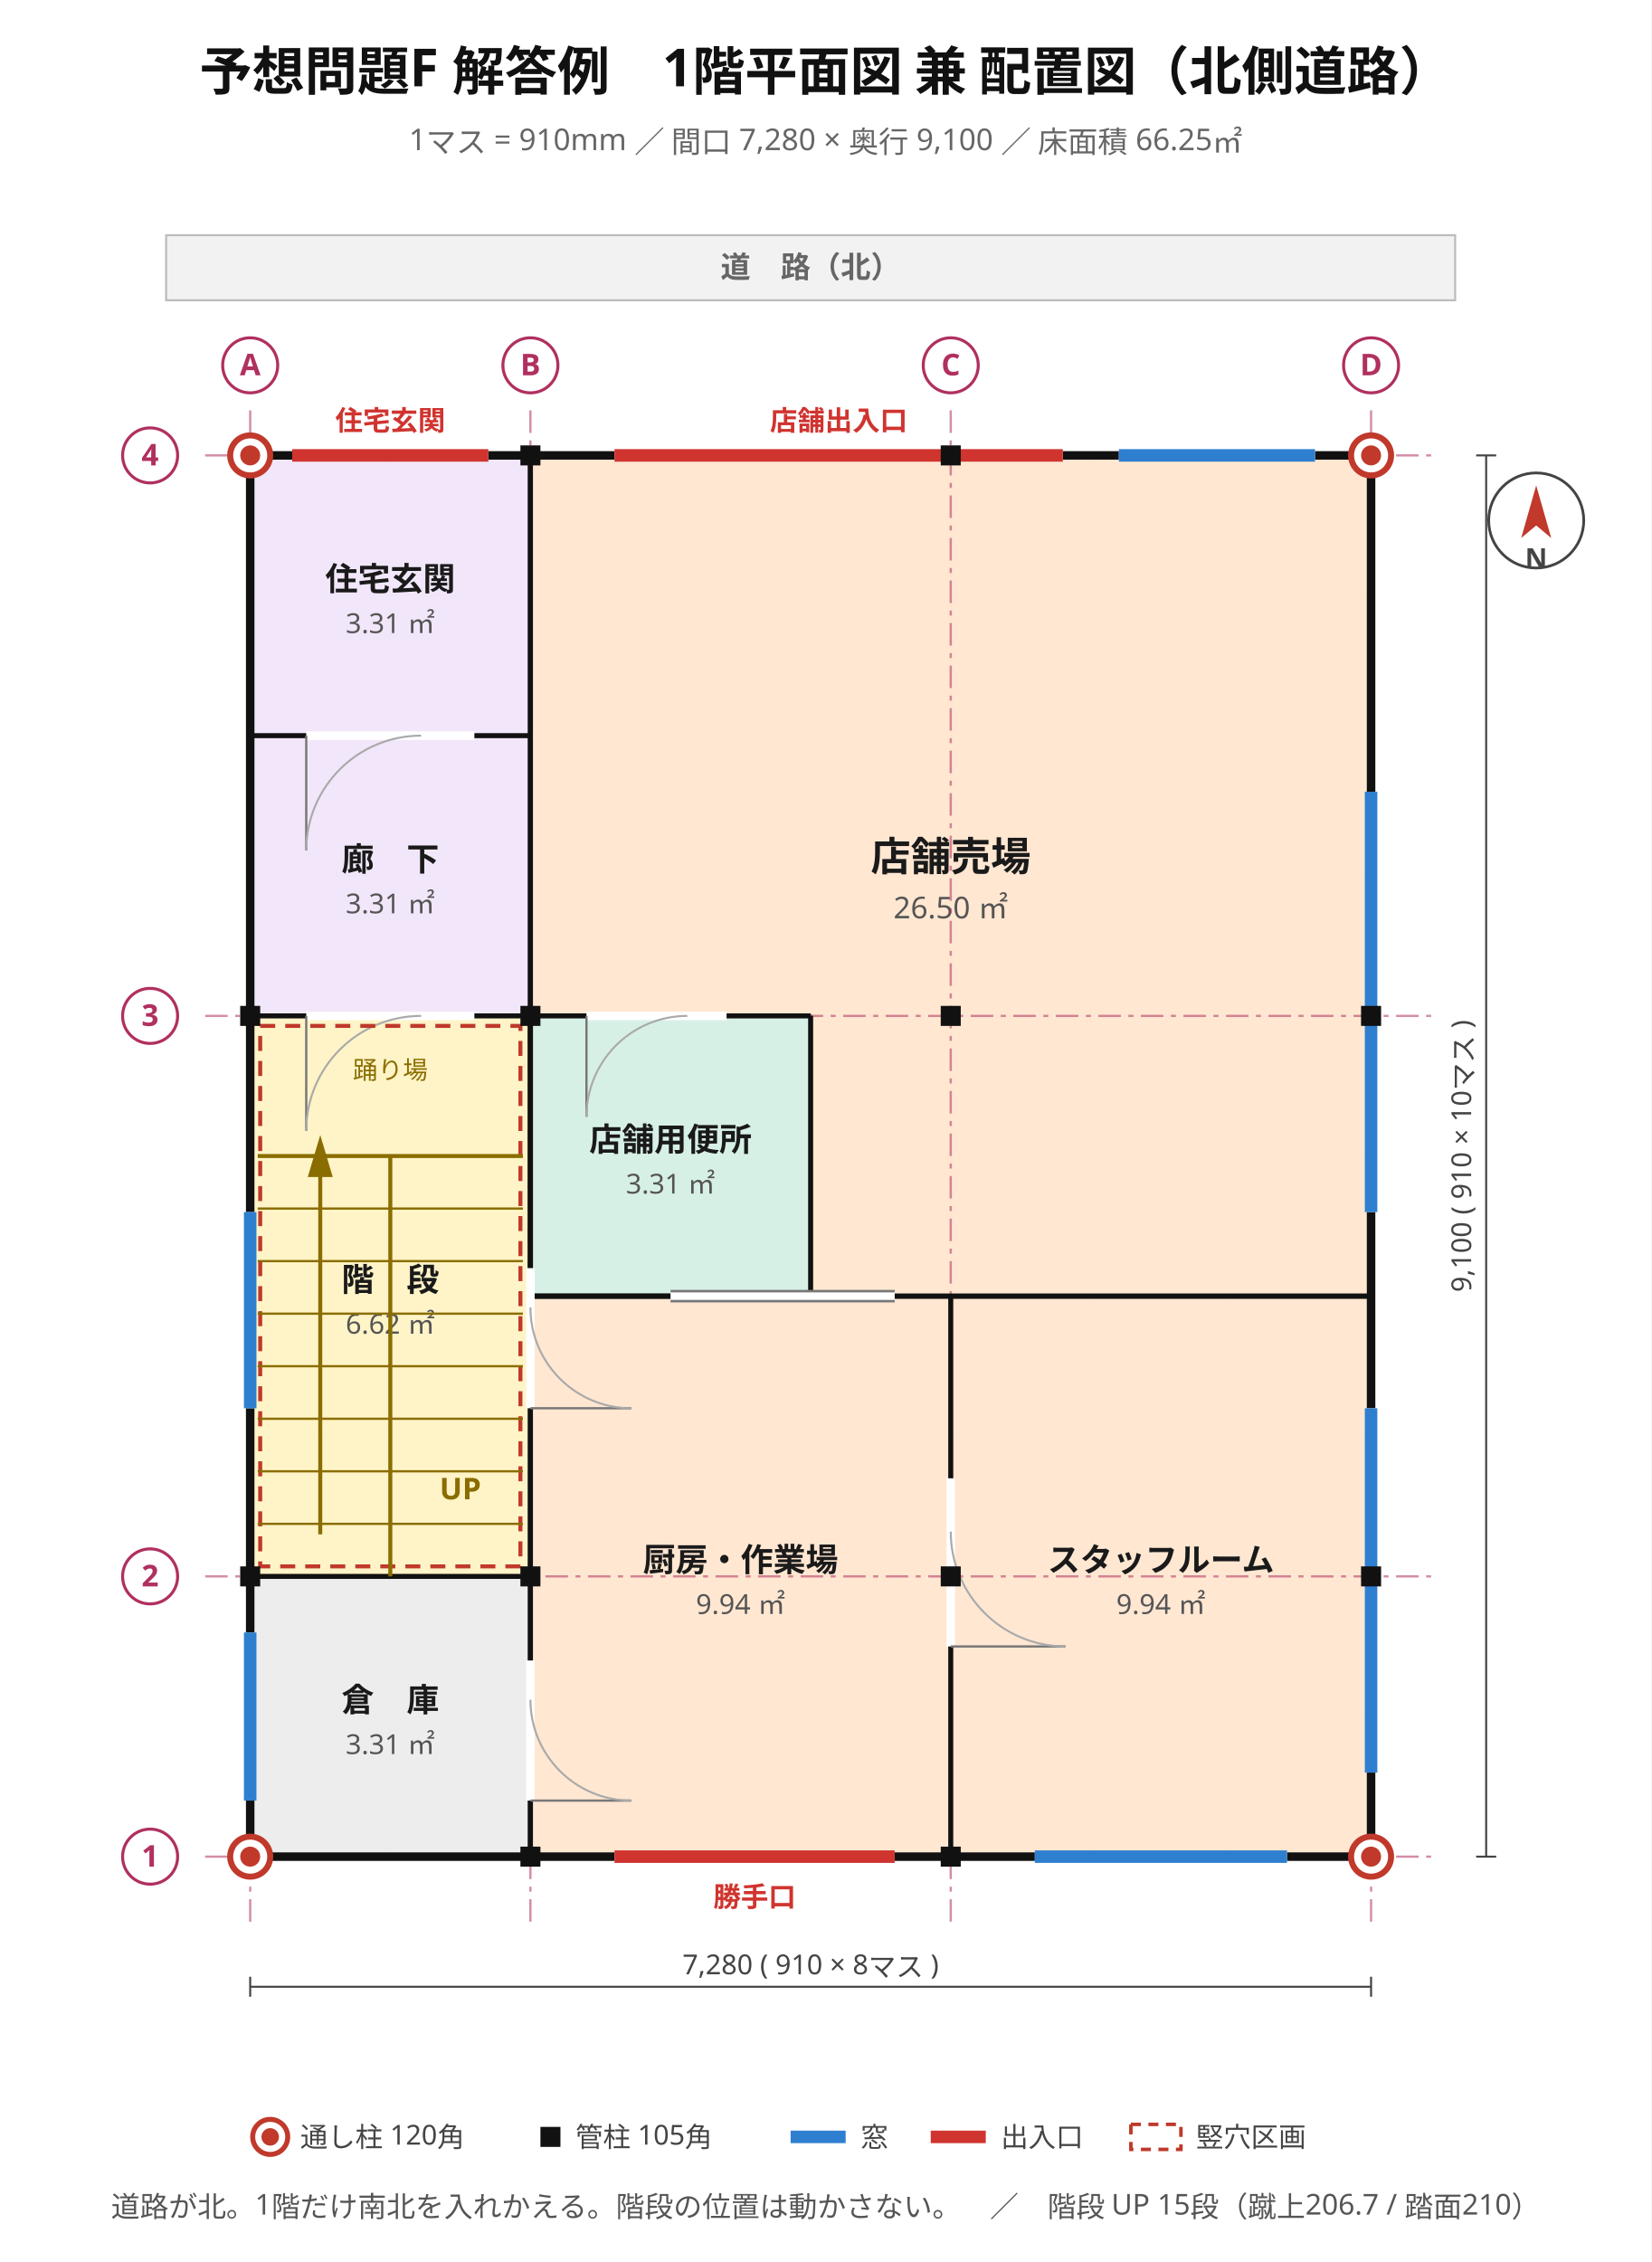
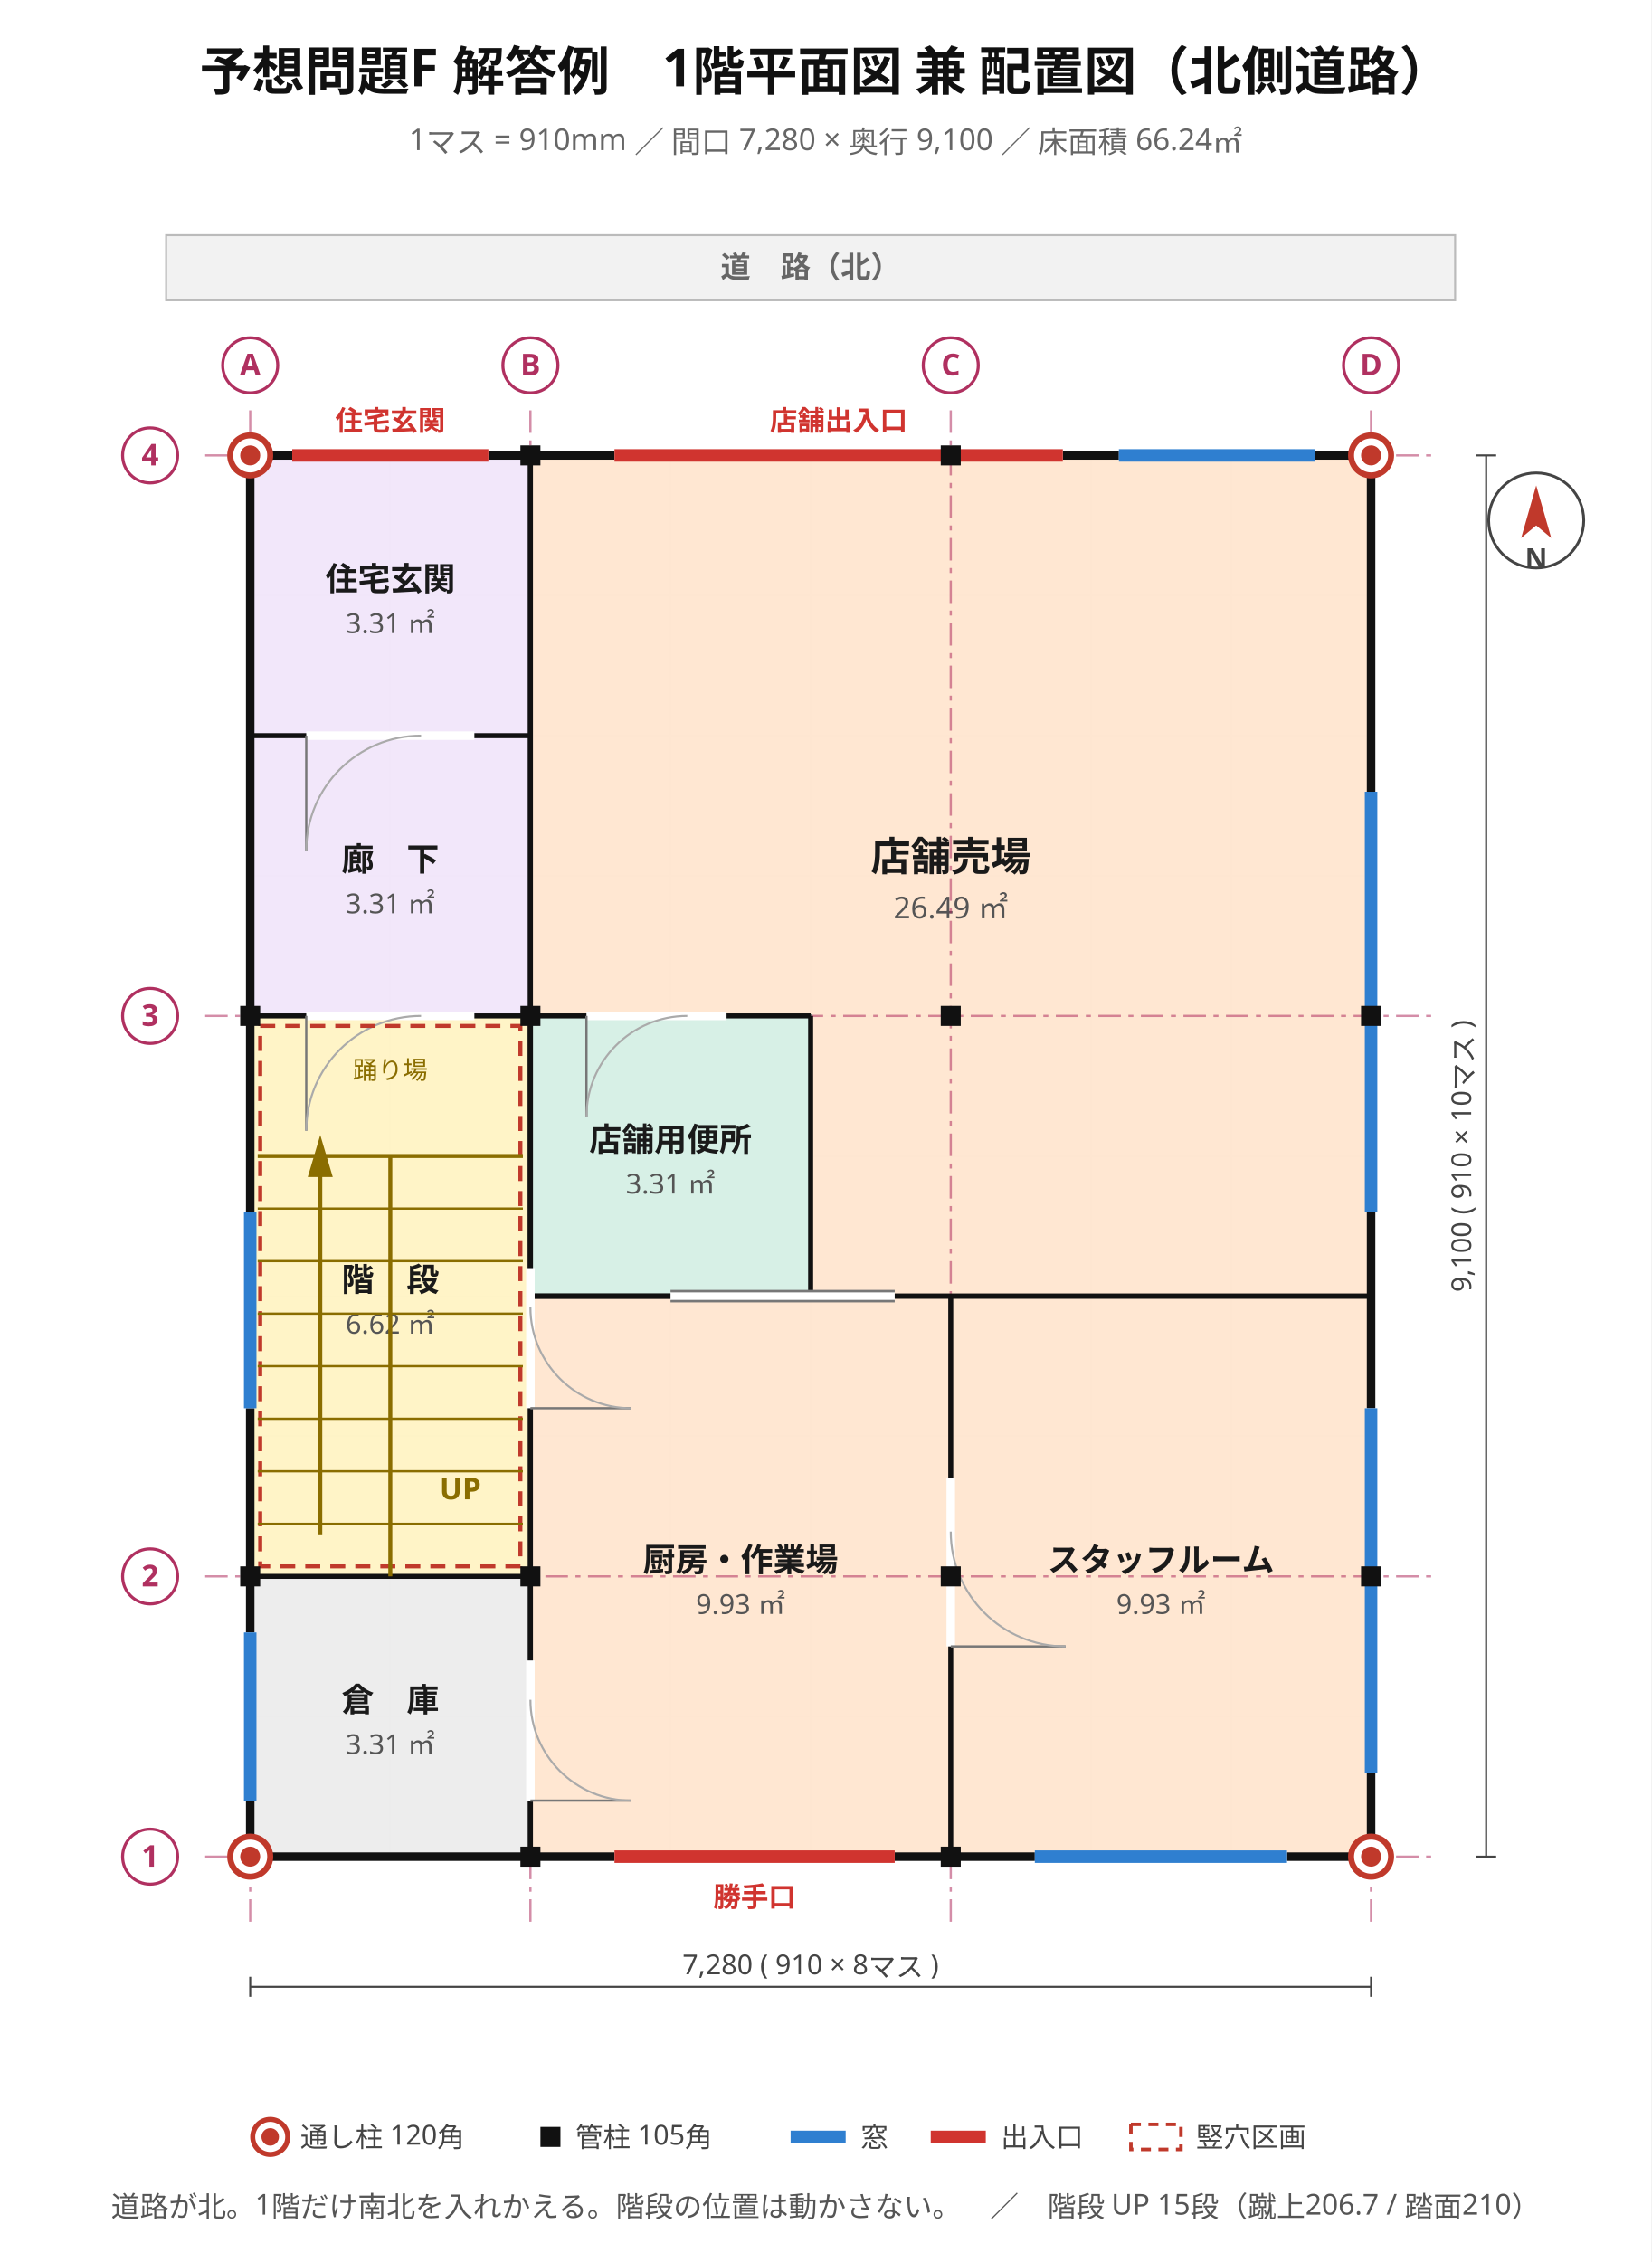
<svg xmlns="http://www.w3.org/2000/svg" viewBox="0 0 660 904" width="660" height="904" font-family="'Hiragino Sans','Hiragino Kaku Gothic ProN','Noto Sans JP','Yu Gothic',Meiryo,'IPAGothic',sans-serif">
  <rect width="660" height="904" fill="#ffffff" />
  <text x="330" y="36" font-size="21" text-anchor="middle" fill="#111" font-weight="700" font-family="'Hiragino Sans','Hiragino Kaku Gothic ProN','Noto Sans JP','Yu Gothic',Meiryo,'IPAGothic',sans-serif">予想問題F 解答例　1階平面図 兼 配置図（北側道路）</text>
-   <text x="330" y="60" font-size="12" text-anchor="middle" fill="#666" font-weight="400" font-family="'Hiragino Sans','Hiragino Kaku Gothic ProN','Noto Sans JP','Yu Gothic',Meiryo,'IPAGothic',sans-serif">1マス = 910mm ／ 間口 7,280 × 奥行 9,100 ／ 床面積 66.25㎡</text>
+   <text x="330" y="60" font-size="12" text-anchor="middle" fill="#666" font-weight="400" font-family="'Hiragino Sans','Hiragino Kaku Gothic ProN','Noto Sans JP','Yu Gothic',Meiryo,'IPAGothic',sans-serif">1マス = 910mm ／ 間口 7,280 × 奥行 9,100 ／ 床面積 66.24㎡</text>
  <line x1="100" y1="182" x2="100" y2="742" stroke="#e8e8e8" stroke-width="0.7" />
  <line x1="156" y1="182" x2="156" y2="742" stroke="#e8e8e8" stroke-width="0.7" />
  <line x1="212" y1="182" x2="212" y2="742" stroke="#e8e8e8" stroke-width="0.7" />
  <line x1="268" y1="182" x2="268" y2="742" stroke="#e8e8e8" stroke-width="0.7" />
  <line x1="324" y1="182" x2="324" y2="742" stroke="#e8e8e8" stroke-width="0.7" />
  <line x1="380" y1="182" x2="380" y2="742" stroke="#e8e8e8" stroke-width="0.7" />
  <line x1="436" y1="182" x2="436" y2="742" stroke="#e8e8e8" stroke-width="0.7" />
  <line x1="492" y1="182" x2="492" y2="742" stroke="#e8e8e8" stroke-width="0.7" />
  <line x1="548" y1="182" x2="548" y2="742" stroke="#e8e8e8" stroke-width="0.7" />
  <line x1="100" y1="742" x2="548" y2="742" stroke="#e8e8e8" stroke-width="0.7" />
  <line x1="100" y1="686" x2="548" y2="686" stroke="#e8e8e8" stroke-width="0.7" />
  <line x1="100" y1="630" x2="548" y2="630" stroke="#e8e8e8" stroke-width="0.7" />
  <line x1="100" y1="574" x2="548" y2="574" stroke="#e8e8e8" stroke-width="0.7" />
  <line x1="100" y1="518" x2="548" y2="518" stroke="#e8e8e8" stroke-width="0.7" />
  <line x1="100" y1="462" x2="548" y2="462" stroke="#e8e8e8" stroke-width="0.7" />
  <line x1="100" y1="406" x2="548" y2="406" stroke="#e8e8e8" stroke-width="0.7" />
  <line x1="100" y1="350" x2="548" y2="350" stroke="#e8e8e8" stroke-width="0.7" />
  <line x1="100" y1="294" x2="548" y2="294" stroke="#e8e8e8" stroke-width="0.7" />
  <line x1="100" y1="238" x2="548" y2="238" stroke="#e8e8e8" stroke-width="0.7" />
  <line x1="100" y1="182" x2="548" y2="182" stroke="#e8e8e8" stroke-width="0.7" />
  <rect x="100" y="630" width="112" height="112" fill="#ececec" stroke="#8a8a8a" stroke-width="1.2" opacity="0.95" />
  <text x="156" y="684" font-size="13" text-anchor="middle" fill="#1a1a1a" font-weight="700" font-family="'Hiragino Sans','Hiragino Kaku Gothic ProN','Noto Sans JP','Yu Gothic',Meiryo,'IPAGothic',sans-serif">倉　庫</text>
  <text x="156" y="701" font-size="11" text-anchor="middle" fill="#555" font-weight="400" font-family="'Hiragino Sans','Hiragino Kaku Gothic ProN','Noto Sans JP','Yu Gothic',Meiryo,'IPAGothic',sans-serif">3.31 ㎡</text>
  <rect x="100" y="406" width="112" height="224" fill="#fff3c4" stroke="#bb9508" stroke-width="1.2" opacity="0.95" />
  <text x="156" y="516" font-size="13" text-anchor="middle" fill="#1a1a1a" font-weight="700" font-family="'Hiragino Sans','Hiragino Kaku Gothic ProN','Noto Sans JP','Yu Gothic',Meiryo,'IPAGothic',sans-serif">階　段</text>
  <text x="156" y="533" font-size="11" text-anchor="middle" fill="#555" font-weight="400" font-family="'Hiragino Sans','Hiragino Kaku Gothic ProN','Noto Sans JP','Yu Gothic',Meiryo,'IPAGothic',sans-serif">6.62 ㎡</text>
  <rect x="100" y="294" width="112" height="112" fill="#f1e6fa" stroke="#8b62b5" stroke-width="1.2" opacity="0.95" />
  <text x="156" y="348" font-size="13" text-anchor="middle" fill="#1a1a1a" font-weight="700" font-family="'Hiragino Sans','Hiragino Kaku Gothic ProN','Noto Sans JP','Yu Gothic',Meiryo,'IPAGothic',sans-serif">廊　下</text>
  <text x="156" y="365" font-size="11" text-anchor="middle" fill="#555" font-weight="400" font-family="'Hiragino Sans','Hiragino Kaku Gothic ProN','Noto Sans JP','Yu Gothic',Meiryo,'IPAGothic',sans-serif">3.31 ㎡</text>
  <rect x="100" y="182" width="112" height="112" fill="#f1e6fa" stroke="#8b62b5" stroke-width="1.2" opacity="0.95" />
  <text x="156" y="236" font-size="13" text-anchor="middle" fill="#1a1a1a" font-weight="700" font-family="'Hiragino Sans','Hiragino Kaku Gothic ProN','Noto Sans JP','Yu Gothic',Meiryo,'IPAGothic',sans-serif">住宅玄関</text>
  <text x="156" y="253" font-size="11" text-anchor="middle" fill="#555" font-weight="400" font-family="'Hiragino Sans','Hiragino Kaku Gothic ProN','Noto Sans JP','Yu Gothic',Meiryo,'IPAGothic',sans-serif">3.31 ㎡</text>
  <rect x="212" y="518" width="168" height="224" fill="#ffe6d0" stroke="#c9762f" stroke-width="1.2" opacity="0.95" />
  <text x="296" y="628" font-size="13" text-anchor="middle" fill="#1a1a1a" font-weight="700" font-family="'Hiragino Sans','Hiragino Kaku Gothic ProN','Noto Sans JP','Yu Gothic',Meiryo,'IPAGothic',sans-serif">厨房・作業場</text>
-   <text x="296" y="645" font-size="11" text-anchor="middle" fill="#555" font-weight="400" font-family="'Hiragino Sans','Hiragino Kaku Gothic ProN','Noto Sans JP','Yu Gothic',Meiryo,'IPAGothic',sans-serif">9.94 ㎡</text>
+   <text x="296" y="645" font-size="11" text-anchor="middle" fill="#555" font-weight="400" font-family="'Hiragino Sans','Hiragino Kaku Gothic ProN','Noto Sans JP','Yu Gothic',Meiryo,'IPAGothic',sans-serif">9.93 ㎡</text>
  <rect x="380" y="518" width="168" height="224" fill="#ffe6d0" stroke="#c9762f" stroke-width="1.2" opacity="0.95" />
  <text x="464" y="628" font-size="13" text-anchor="middle" fill="#1a1a1a" font-weight="700" font-family="'Hiragino Sans','Hiragino Kaku Gothic ProN','Noto Sans JP','Yu Gothic',Meiryo,'IPAGothic',sans-serif">スタッフルーム</text>
-   <text x="464" y="645" font-size="11" text-anchor="middle" fill="#555" font-weight="400" font-family="'Hiragino Sans','Hiragino Kaku Gothic ProN','Noto Sans JP','Yu Gothic',Meiryo,'IPAGothic',sans-serif">9.94 ㎡</text>
+   <text x="464" y="645" font-size="11" text-anchor="middle" fill="#555" font-weight="400" font-family="'Hiragino Sans','Hiragino Kaku Gothic ProN','Noto Sans JP','Yu Gothic',Meiryo,'IPAGothic',sans-serif">9.93 ㎡</text>
  <rect x="212" y="182" width="336" height="336" fill="#ffe6d0" stroke="#c9762f" stroke-width="1.2" opacity="0.95" />
  <text x="380" y="348" font-size="16" text-anchor="middle" fill="#1a1a1a" font-weight="700" font-family="'Hiragino Sans','Hiragino Kaku Gothic ProN','Noto Sans JP','Yu Gothic',Meiryo,'IPAGothic',sans-serif">店舗売場</text>
-   <text x="380" y="367" font-size="12" text-anchor="middle" fill="#555" font-weight="400" font-family="'Hiragino Sans','Hiragino Kaku Gothic ProN','Noto Sans JP','Yu Gothic',Meiryo,'IPAGothic',sans-serif">26.50 ㎡</text>
+   <text x="380" y="367" font-size="12" text-anchor="middle" fill="#555" font-weight="400" font-family="'Hiragino Sans','Hiragino Kaku Gothic ProN','Noto Sans JP','Yu Gothic',Meiryo,'IPAGothic',sans-serif">26.49 ㎡</text>
  <rect x="212" y="406" width="112" height="112" fill="#d5f0e7" stroke="#2f9077" stroke-width="1.2" opacity="0.95" />
  <text x="268" y="460" font-size="13" text-anchor="middle" fill="#1a1a1a" font-weight="700" font-family="'Hiragino Sans','Hiragino Kaku Gothic ProN','Noto Sans JP','Yu Gothic',Meiryo,'IPAGothic',sans-serif">店舗用便所</text>
  <text x="268" y="477" font-size="11" text-anchor="middle" fill="#555" font-weight="400" font-family="'Hiragino Sans','Hiragino Kaku Gothic ProN','Noto Sans JP','Yu Gothic',Meiryo,'IPAGothic',sans-serif">3.31 ㎡</text>
  <line x1="100" y1="164" x2="100" y2="768" stroke="#b03060" stroke-width="0.9" stroke-dasharray="9 3 2 3" opacity="0.55" />
  <line x1="212" y1="164" x2="212" y2="768" stroke="#b03060" stroke-width="0.9" stroke-dasharray="9 3 2 3" opacity="0.55" />
  <line x1="380" y1="164" x2="380" y2="768" stroke="#b03060" stroke-width="0.9" stroke-dasharray="9 3 2 3" opacity="0.55" />
  <line x1="548" y1="164" x2="548" y2="768" stroke="#b03060" stroke-width="0.9" stroke-dasharray="9 3 2 3" opacity="0.55" />
  <line x1="82" y1="742" x2="574" y2="742" stroke="#b03060" stroke-width="0.9" stroke-dasharray="9 3 2 3" opacity="0.55" />
  <line x1="82" y1="630" x2="574" y2="630" stroke="#b03060" stroke-width="0.9" stroke-dasharray="9 3 2 3" opacity="0.55" />
  <line x1="82" y1="406" x2="574" y2="406" stroke="#b03060" stroke-width="0.9" stroke-dasharray="9 3 2 3" opacity="0.55" />
  <line x1="82" y1="182" x2="574" y2="182" stroke="#b03060" stroke-width="0.9" stroke-dasharray="9 3 2 3" opacity="0.55" />
  <rect x="100" y="182" width="448" height="560" stroke="#111" stroke-width="3.4" fill="none" />
  <line x1="245.6" y1="182" x2="424.8" y2="182" stroke="#ffffff" stroke-width="4.2" />
  <line x1="245.6" y1="182" x2="424.8" y2="182" stroke="#d0342f" stroke-width="5.0" />
  <text x="335.2" y="172" font-size="11" text-anchor="middle" fill="#d0342f" font-weight="700" font-family="'Hiragino Sans','Hiragino Kaku Gothic ProN','Noto Sans JP','Yu Gothic',Meiryo,'IPAGothic',sans-serif">店舗出入口</text>
  <line x1="116.8" y1="182" x2="195.2" y2="182" stroke="#ffffff" stroke-width="4.2" />
  <line x1="116.8" y1="182" x2="195.2" y2="182" stroke="#d0342f" stroke-width="5.0" />
  <text x="156" y="172" font-size="11" text-anchor="middle" fill="#d0342f" font-weight="700" font-family="'Hiragino Sans','Hiragino Kaku Gothic ProN','Noto Sans JP','Yu Gothic',Meiryo,'IPAGothic',sans-serif">住宅玄関</text>
  <line x1="447.2" y1="182" x2="525.6" y2="182" stroke="#ffffff" stroke-width="4.2" />
  <line x1="447.2" y1="182" x2="525.6" y2="182" stroke="#2f7fd0" stroke-width="5.0" />
  <line x1="245.6" y1="742" x2="357.6" y2="742" stroke="#ffffff" stroke-width="4.2" />
  <line x1="245.6" y1="742" x2="357.6" y2="742" stroke="#d0342f" stroke-width="5.0" />
  <text x="301.6" y="762" font-size="11" text-anchor="middle" fill="#d0342f" font-weight="700" font-family="'Hiragino Sans','Hiragino Kaku Gothic ProN','Noto Sans JP','Yu Gothic',Meiryo,'IPAGothic',sans-serif">勝手口</text>
  <line x1="413.6" y1="742" x2="514.4" y2="742" stroke="#ffffff" stroke-width="4.2" />
  <line x1="413.6" y1="742" x2="514.4" y2="742" stroke="#2f7fd0" stroke-width="5.0" />
  <line x1="548" y1="708.4" x2="548" y2="562.8" stroke="#ffffff" stroke-width="4.2" />
  <line x1="548" y1="708.4" x2="548" y2="562.8" stroke="#2f7fd0" stroke-width="5.0" />
  <line x1="548" y1="484.4" x2="548" y2="316.4" stroke="#ffffff" stroke-width="4.2" />
  <line x1="548" y1="484.4" x2="548" y2="316.4" stroke="#2f7fd0" stroke-width="5.0" />
  <line x1="100" y1="719.6" x2="100" y2="652.4" stroke="#ffffff" stroke-width="4.2" />
  <line x1="100" y1="719.6" x2="100" y2="652.4" stroke="#2f7fd0" stroke-width="5.0" />
  <line x1="100" y1="562.8" x2="100" y2="484.4" stroke="#ffffff" stroke-width="4.2" />
  <line x1="100" y1="562.8" x2="100" y2="484.4" stroke="#2f7fd0" stroke-width="5.0" />
-   <line x1="100" y1="630" x2="212" y2="630" stroke="#111" stroke-width="2.0" />
-   <line x1="212" y1="294" x2="212" y2="182" stroke="#111" stroke-width="2.0" />
-   <line x1="212" y1="630" x2="212" y2="406" stroke="#111" stroke-width="2.0" />
-   <line x1="212" y1="518" x2="212" y2="406" stroke="#111" stroke-width="2.0" />
  <line x1="212" y1="518" x2="548" y2="518" stroke="#111" stroke-width="2.0" />
  <line x1="212" y1="406" x2="324" y2="406" stroke="#111" stroke-width="2.0" />
-   <line x1="212" y1="518" x2="380" y2="518" stroke="#111" stroke-width="2.0" />
+   <line x1="212" y1="518" x2="212" y2="406" stroke="#111" stroke-width="2.0" />
  <line x1="212" y1="742" x2="212" y2="630" stroke="#111" stroke-width="2.0" />
  <line x1="324" y1="518" x2="324" y2="406" stroke="#111" stroke-width="2.0" />
  <line x1="380" y1="742" x2="380" y2="518" stroke="#111" stroke-width="2.0" />
  <line x1="212" y1="518" x2="324" y2="518" stroke="#111" stroke-width="2.0" />
+   <line x1="100" y1="294" x2="212" y2="294" stroke="#111" stroke-width="2.0" />
+   <line x1="212" y1="406" x2="212" y2="294" stroke="#111" stroke-width="2.0" />
  <line x1="212" y1="742" x2="212" y2="518" stroke="#111" stroke-width="2.0" />
-   <line x1="212" y1="406" x2="212" y2="294" stroke="#111" stroke-width="2.0" />
+   <line x1="100" y1="406" x2="212" y2="406" stroke="#111" stroke-width="2.0" />
  <line x1="380" y1="518" x2="548" y2="518" stroke="#111" stroke-width="2.0" />
-   <line x1="100" y1="294" x2="212" y2="294" stroke="#111" stroke-width="2.0" />
-   <line x1="100" y1="406" x2="212" y2="406" stroke="#111" stroke-width="2.0" />
  <line x1="212" y1="518" x2="212" y2="182" stroke="#111" stroke-width="2.0" />
+   <line x1="212" y1="294" x2="212" y2="182" stroke="#111" stroke-width="2.0" />
+   <line x1="100" y1="630" x2="212" y2="630" stroke="#111" stroke-width="2.0" />
+   <line x1="212" y1="630" x2="212" y2="406" stroke="#111" stroke-width="2.0" />
+   <line x1="212" y1="518" x2="380" y2="518" stroke="#111" stroke-width="2.0" />
  <line x1="122.4" y1="294" x2="189.6" y2="294" stroke="#ffffff" stroke-width="3.4" />
  <line x1="122.4" y1="294" x2="122.4" y2="339.92" stroke="#777" stroke-width="0.9" />
  <path d="M 122.4 339.9 A 45.9 45.9 0 0 1 168.3 294.0" stroke="#aaa" stroke-width="0.8" fill="none" />
  <line x1="122.4" y1="406" x2="189.6" y2="406" stroke="#ffffff" stroke-width="3.4" />
  <line x1="122.4" y1="406" x2="122.4" y2="451.92" stroke="#777" stroke-width="0.9" />
  <path d="M 122.4 451.9 A 45.9 45.9 0 0 1 168.3 406.0" stroke="#aaa" stroke-width="0.8" fill="none" />
  <line x1="212" y1="562.8" x2="212" y2="506.8" stroke="#ffffff" stroke-width="3.4" />
  <line x1="212" y1="562.8" x2="252.32" y2="562.8" stroke="#777" stroke-width="0.9" />
  <path d="M 252.3 562.8 A 40.3 40.3 0 0 1 212.0 522.5" stroke="#aaa" stroke-width="0.8" fill="none" />
  <line x1="234.4" y1="406" x2="290.4" y2="406" stroke="#ffffff" stroke-width="3.4" />
  <line x1="234.4" y1="406" x2="234.4" y2="446.32" stroke="#777" stroke-width="0.9" />
  <path d="M 234.4 446.3 A 40.3 40.3 0 0 1 274.7 406.0" stroke="#aaa" stroke-width="0.8" fill="none" />
  <line x1="268" y1="518" x2="357.6" y2="518" stroke="#ffffff" stroke-width="3.4" />
  <line x1="268" y1="516" x2="357.6" y2="516" stroke="#777" stroke-width="1.0" />
  <line x1="268" y1="520" x2="357.6" y2="520" stroke="#777" stroke-width="1.0" />
  <line x1="212" y1="719.6" x2="212" y2="663.6" stroke="#ffffff" stroke-width="3.4" />
  <line x1="212" y1="719.6" x2="252.32" y2="719.6" stroke="#777" stroke-width="0.9" />
  <path d="M 252.3 719.6 A 40.3 40.3 0 0 1 212.0 679.3" stroke="#aaa" stroke-width="0.8" fill="none" />
  <line x1="380" y1="658" x2="380" y2="590.8" stroke="#ffffff" stroke-width="3.4" />
  <line x1="380" y1="658" x2="425.92" y2="658" stroke="#777" stroke-width="0.9" />
  <path d="M 425.9 658.0 A 45.9 45.9 0 0 1 380.0 612.1" stroke="#aaa" stroke-width="0.8" fill="none" />
  <rect x="104" y="410" width="104" height="216" fill="none" stroke="#c0392b" stroke-width="1.6" stroke-dasharray="6 4" />
  <line x1="156" y1="630" x2="156" y2="462" stroke="#8a6d00" stroke-width="1.6" />
  <line x1="103" y1="609" x2="156" y2="609" stroke="#8a6d00" stroke-width="0.9" />
  <line x1="156" y1="609" x2="209" y2="609" stroke="#8a6d00" stroke-width="0.9" />
  <line x1="103" y1="588" x2="156" y2="588" stroke="#8a6d00" stroke-width="0.9" />
  <line x1="156" y1="588" x2="209" y2="588" stroke="#8a6d00" stroke-width="0.9" />
  <line x1="103" y1="567" x2="156" y2="567" stroke="#8a6d00" stroke-width="0.9" />
  <line x1="156" y1="567" x2="209" y2="567" stroke="#8a6d00" stroke-width="0.9" />
  <line x1="103" y1="546" x2="156" y2="546" stroke="#8a6d00" stroke-width="0.9" />
  <line x1="156" y1="546" x2="209" y2="546" stroke="#8a6d00" stroke-width="0.9" />
  <line x1="103" y1="525" x2="156" y2="525" stroke="#8a6d00" stroke-width="0.9" />
  <line x1="156" y1="525" x2="209" y2="525" stroke="#8a6d00" stroke-width="0.9" />
  <line x1="103" y1="504" x2="156" y2="504" stroke="#8a6d00" stroke-width="0.9" />
  <line x1="156" y1="504" x2="209" y2="504" stroke="#8a6d00" stroke-width="0.9" />
  <line x1="103" y1="483" x2="156" y2="483" stroke="#8a6d00" stroke-width="0.9" />
  <line x1="156" y1="483" x2="209" y2="483" stroke="#8a6d00" stroke-width="0.9" />
  <line x1="103" y1="462" x2="209" y2="462" stroke="#8a6d00" stroke-width="1.6" />
  <text x="156" y="431.2" font-size="10" text-anchor="middle" fill="#8a6d00" font-weight="400" font-family="'Hiragino Sans','Hiragino Kaku Gothic ProN','Noto Sans JP','Yu Gothic',Meiryo,'IPAGothic',sans-serif">踊り場</text>
  <line x1="128" y1="613.2" x2="128" y2="467.6" stroke="#8a6d00" stroke-width="1.6" />
  <polygon points="128,453.6 123,470.4 133,470.4" fill="#8a6d00" />
  <text x="184" y="599.2" font-size="12" text-anchor="middle" fill="#8a6d00" font-weight="700" font-family="'Hiragino Sans','Hiragino Kaku Gothic ProN','Noto Sans JP','Yu Gothic',Meiryo,'IPAGothic',sans-serif">UP</text>
  <rect x="208" y="738" width="8" height="8" fill="#111" />
  <rect x="376" y="738" width="8" height="8" fill="#111" />
  <rect x="96" y="626" width="8" height="8" fill="#111" />
  <rect x="544" y="626" width="8" height="8" fill="#111" />
  <rect x="96" y="402" width="8" height="8" fill="#111" />
  <rect x="544" y="402" width="8" height="8" fill="#111" />
  <rect x="208" y="178" width="8" height="8" fill="#111" />
  <rect x="376" y="178" width="8" height="8" fill="#111" />
  <rect x="208" y="626" width="8" height="8" fill="#111" />
  <rect x="376" y="626" width="8" height="8" fill="#111" />
  <rect x="208" y="402" width="8" height="8" fill="#111" />
  <rect x="376" y="402" width="8" height="8" fill="#111" />
  <circle cx="100" cy="742" r="8" fill="#ffffff" stroke="#c0392b" stroke-width="2.4" />
  <circle cx="100" cy="742" r="4" fill="#c0392b" />
  <circle cx="548" cy="742" r="8" fill="#ffffff" stroke="#c0392b" stroke-width="2.4" />
  <circle cx="548" cy="742" r="4" fill="#c0392b" />
  <circle cx="100" cy="182" r="8" fill="#ffffff" stroke="#c0392b" stroke-width="2.4" />
  <circle cx="100" cy="182" r="4" fill="#c0392b" />
  <circle cx="548" cy="182" r="8" fill="#ffffff" stroke="#c0392b" stroke-width="2.4" />
  <circle cx="548" cy="182" r="4" fill="#c0392b" />
  <circle cx="100" cy="146" r="11" fill="#ffffff" stroke="#b03060" stroke-width="1.2" />
  <text x="100" y="150" font-size="12" text-anchor="middle" fill="#b03060" font-weight="700" font-family="'Hiragino Sans','Hiragino Kaku Gothic ProN','Noto Sans JP','Yu Gothic',Meiryo,'IPAGothic',sans-serif">A</text>
  <circle cx="212" cy="146" r="11" fill="#ffffff" stroke="#b03060" stroke-width="1.2" />
  <text x="212" y="150" font-size="12" text-anchor="middle" fill="#b03060" font-weight="700" font-family="'Hiragino Sans','Hiragino Kaku Gothic ProN','Noto Sans JP','Yu Gothic',Meiryo,'IPAGothic',sans-serif">B</text>
  <circle cx="380" cy="146" r="11" fill="#ffffff" stroke="#b03060" stroke-width="1.2" />
  <text x="380" y="150" font-size="12" text-anchor="middle" fill="#b03060" font-weight="700" font-family="'Hiragino Sans','Hiragino Kaku Gothic ProN','Noto Sans JP','Yu Gothic',Meiryo,'IPAGothic',sans-serif">C</text>
  <circle cx="548" cy="146" r="11" fill="#ffffff" stroke="#b03060" stroke-width="1.2" />
  <text x="548" y="150" font-size="12" text-anchor="middle" fill="#b03060" font-weight="700" font-family="'Hiragino Sans','Hiragino Kaku Gothic ProN','Noto Sans JP','Yu Gothic',Meiryo,'IPAGothic',sans-serif">D</text>
  <circle cx="60" cy="742" r="11" fill="#ffffff" stroke="#b03060" stroke-width="1.2" />
  <text x="60" y="746" font-size="12" text-anchor="middle" fill="#b03060" font-weight="700" font-family="'Hiragino Sans','Hiragino Kaku Gothic ProN','Noto Sans JP','Yu Gothic',Meiryo,'IPAGothic',sans-serif">1</text>
  <circle cx="60" cy="630" r="11" fill="#ffffff" stroke="#b03060" stroke-width="1.2" />
  <text x="60" y="634" font-size="12" text-anchor="middle" fill="#b03060" font-weight="700" font-family="'Hiragino Sans','Hiragino Kaku Gothic ProN','Noto Sans JP','Yu Gothic',Meiryo,'IPAGothic',sans-serif">2</text>
  <circle cx="60" cy="406" r="11" fill="#ffffff" stroke="#b03060" stroke-width="1.2" />
  <text x="60" y="410" font-size="12" text-anchor="middle" fill="#b03060" font-weight="700" font-family="'Hiragino Sans','Hiragino Kaku Gothic ProN','Noto Sans JP','Yu Gothic',Meiryo,'IPAGothic',sans-serif">3</text>
  <circle cx="60" cy="182" r="11" fill="#ffffff" stroke="#b03060" stroke-width="1.2" />
  <text x="60" y="186" font-size="12" text-anchor="middle" fill="#b03060" font-weight="700" font-family="'Hiragino Sans','Hiragino Kaku Gothic ProN','Noto Sans JP','Yu Gothic',Meiryo,'IPAGothic',sans-serif">4</text>
  <line x1="100" y1="794" x2="548" y2="794" stroke="#444" stroke-width="0.8" />
  <line x1="100" y1="790" x2="100" y2="798" stroke="#444" stroke-width="0.8" />
  <line x1="548" y1="790" x2="548" y2="798" stroke="#444" stroke-width="0.8" />
  <text x="324" y="789" font-size="11" text-anchor="middle" fill="#444" font-weight="400" font-family="'Hiragino Sans','Hiragino Kaku Gothic ProN','Noto Sans JP','Yu Gothic',Meiryo,'IPAGothic',sans-serif">7,280  ( 910 × 8マス )</text>
  <line x1="594" y1="742" x2="594" y2="182" stroke="#444" stroke-width="0.8" />
  <line x1="590" y1="742" x2="598" y2="742" stroke="#444" stroke-width="0.8" />
  <line x1="590" y1="182" x2="598" y2="182" stroke="#444" stroke-width="0.8" />
  <g transform="translate(588,462) rotate(-90)">
    <text x="0" y="0" font-size="11" text-anchor="middle" fill="#444" font-weight="400" font-family="'Hiragino Sans','Hiragino Kaku Gothic ProN','Noto Sans JP','Yu Gothic',Meiryo,'IPAGothic',sans-serif">9,100  ( 910 × 10マス )</text>
  </g>
  <circle cx="614" cy="208" r="19" fill="#ffffff" stroke="#444" stroke-width="1.1" />
  <polygon points="614,194 608,215 614,210 620,215" fill="#c0392b" />
  <text x="614" y="227" font-size="11" text-anchor="middle" fill="#444" font-weight="700" font-family="'Hiragino Sans','Hiragino Kaku Gothic ProN','Noto Sans JP','Yu Gothic',Meiryo,'IPAGothic',sans-serif">N</text>
  <rect x="66.4" y="94" width="515.2" height="26" fill="#f2f2f2" stroke="#bbb" stroke-width="0.8" />
  <text x="324" y="111" font-size="12" text-anchor="middle" fill="#666" font-weight="700" font-family="'Hiragino Sans','Hiragino Kaku Gothic ProN','Noto Sans JP','Yu Gothic',Meiryo,'IPAGothic',sans-serif">道　路（北）</text>
  <circle cx="108" cy="854" r="7" fill="#ffffff" stroke="#c0392b" stroke-width="2.0" />
  <circle cx="108" cy="854" r="3.5" fill="#c0392b" />
  <text x="120" y="858" font-size="11" text-anchor="start" fill="#444" font-weight="400" font-family="'Hiragino Sans','Hiragino Kaku Gothic ProN','Noto Sans JP','Yu Gothic',Meiryo,'IPAGothic',sans-serif">通し柱 120角</text>
  <rect x="216" y="850" width="8" height="8" fill="#111" />
  <text x="230" y="858" font-size="11" text-anchor="start" fill="#444" font-weight="400" font-family="'Hiragino Sans','Hiragino Kaku Gothic ProN','Noto Sans JP','Yu Gothic',Meiryo,'IPAGothic',sans-serif">管柱 105角</text>
  <line x1="316" y1="854" x2="338" y2="854" stroke="#2f7fd0" stroke-width="5" />
  <text x="344" y="858" font-size="11" text-anchor="start" fill="#444" font-weight="400" font-family="'Hiragino Sans','Hiragino Kaku Gothic ProN','Noto Sans JP','Yu Gothic',Meiryo,'IPAGothic',sans-serif">窓</text>
  <line x1="372" y1="854" x2="394" y2="854" stroke="#d0342f" stroke-width="5" />
  <text x="400" y="858" font-size="11" text-anchor="start" fill="#444" font-weight="400" font-family="'Hiragino Sans','Hiragino Kaku Gothic ProN','Noto Sans JP','Yu Gothic',Meiryo,'IPAGothic',sans-serif">出入口</text>
  <rect x="452" y="849" width="20" height="10" fill="none" stroke="#c0392b" stroke-width="1.4" stroke-dasharray="4 3" />
  <text x="478" y="858" font-size="11" text-anchor="start" fill="#444" font-weight="400" font-family="'Hiragino Sans','Hiragino Kaku Gothic ProN','Noto Sans JP','Yu Gothic',Meiryo,'IPAGothic',sans-serif">竪穴区画</text>
  <text x="330" y="886" font-size="11.5" text-anchor="middle" fill="#555" font-weight="400" font-family="'Hiragino Sans','Hiragino Kaku Gothic ProN','Noto Sans JP','Yu Gothic',Meiryo,'IPAGothic',sans-serif">道路が北。1階だけ南北を入れかえる。階段の位置は動かさない。　／　階段 UP 15段（蹴上206.7 / 踏面210）</text>
</svg>
